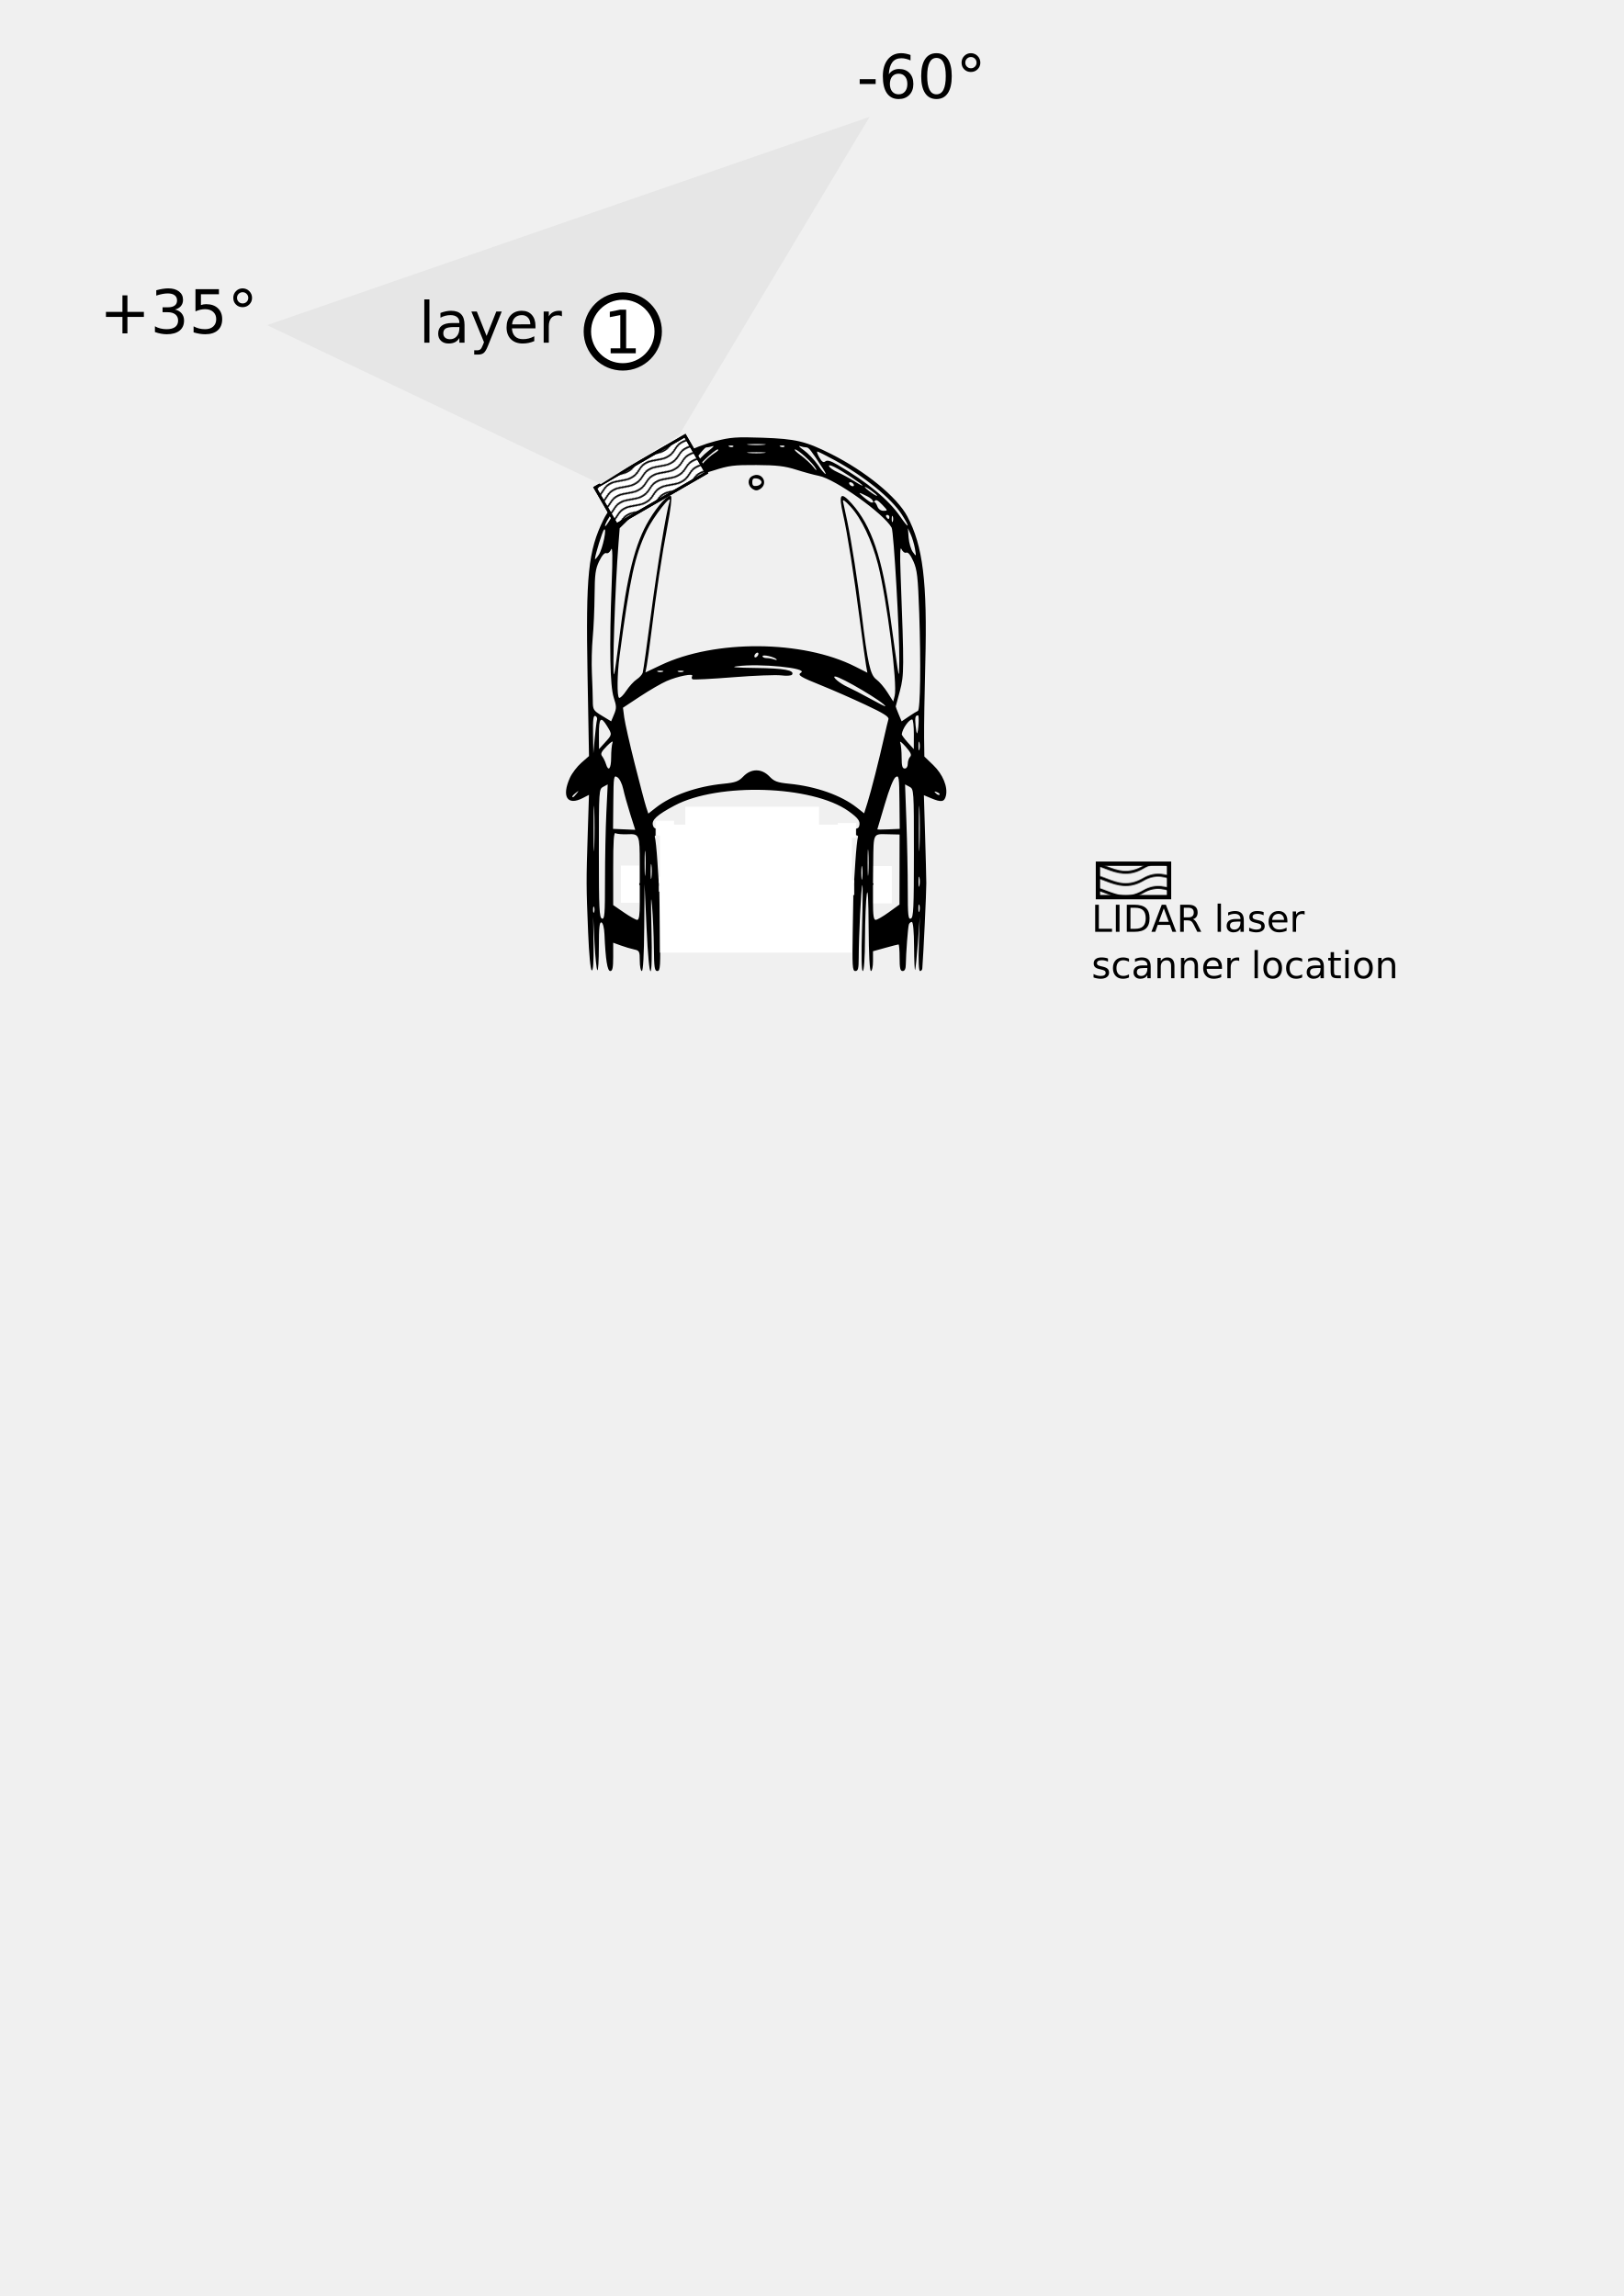
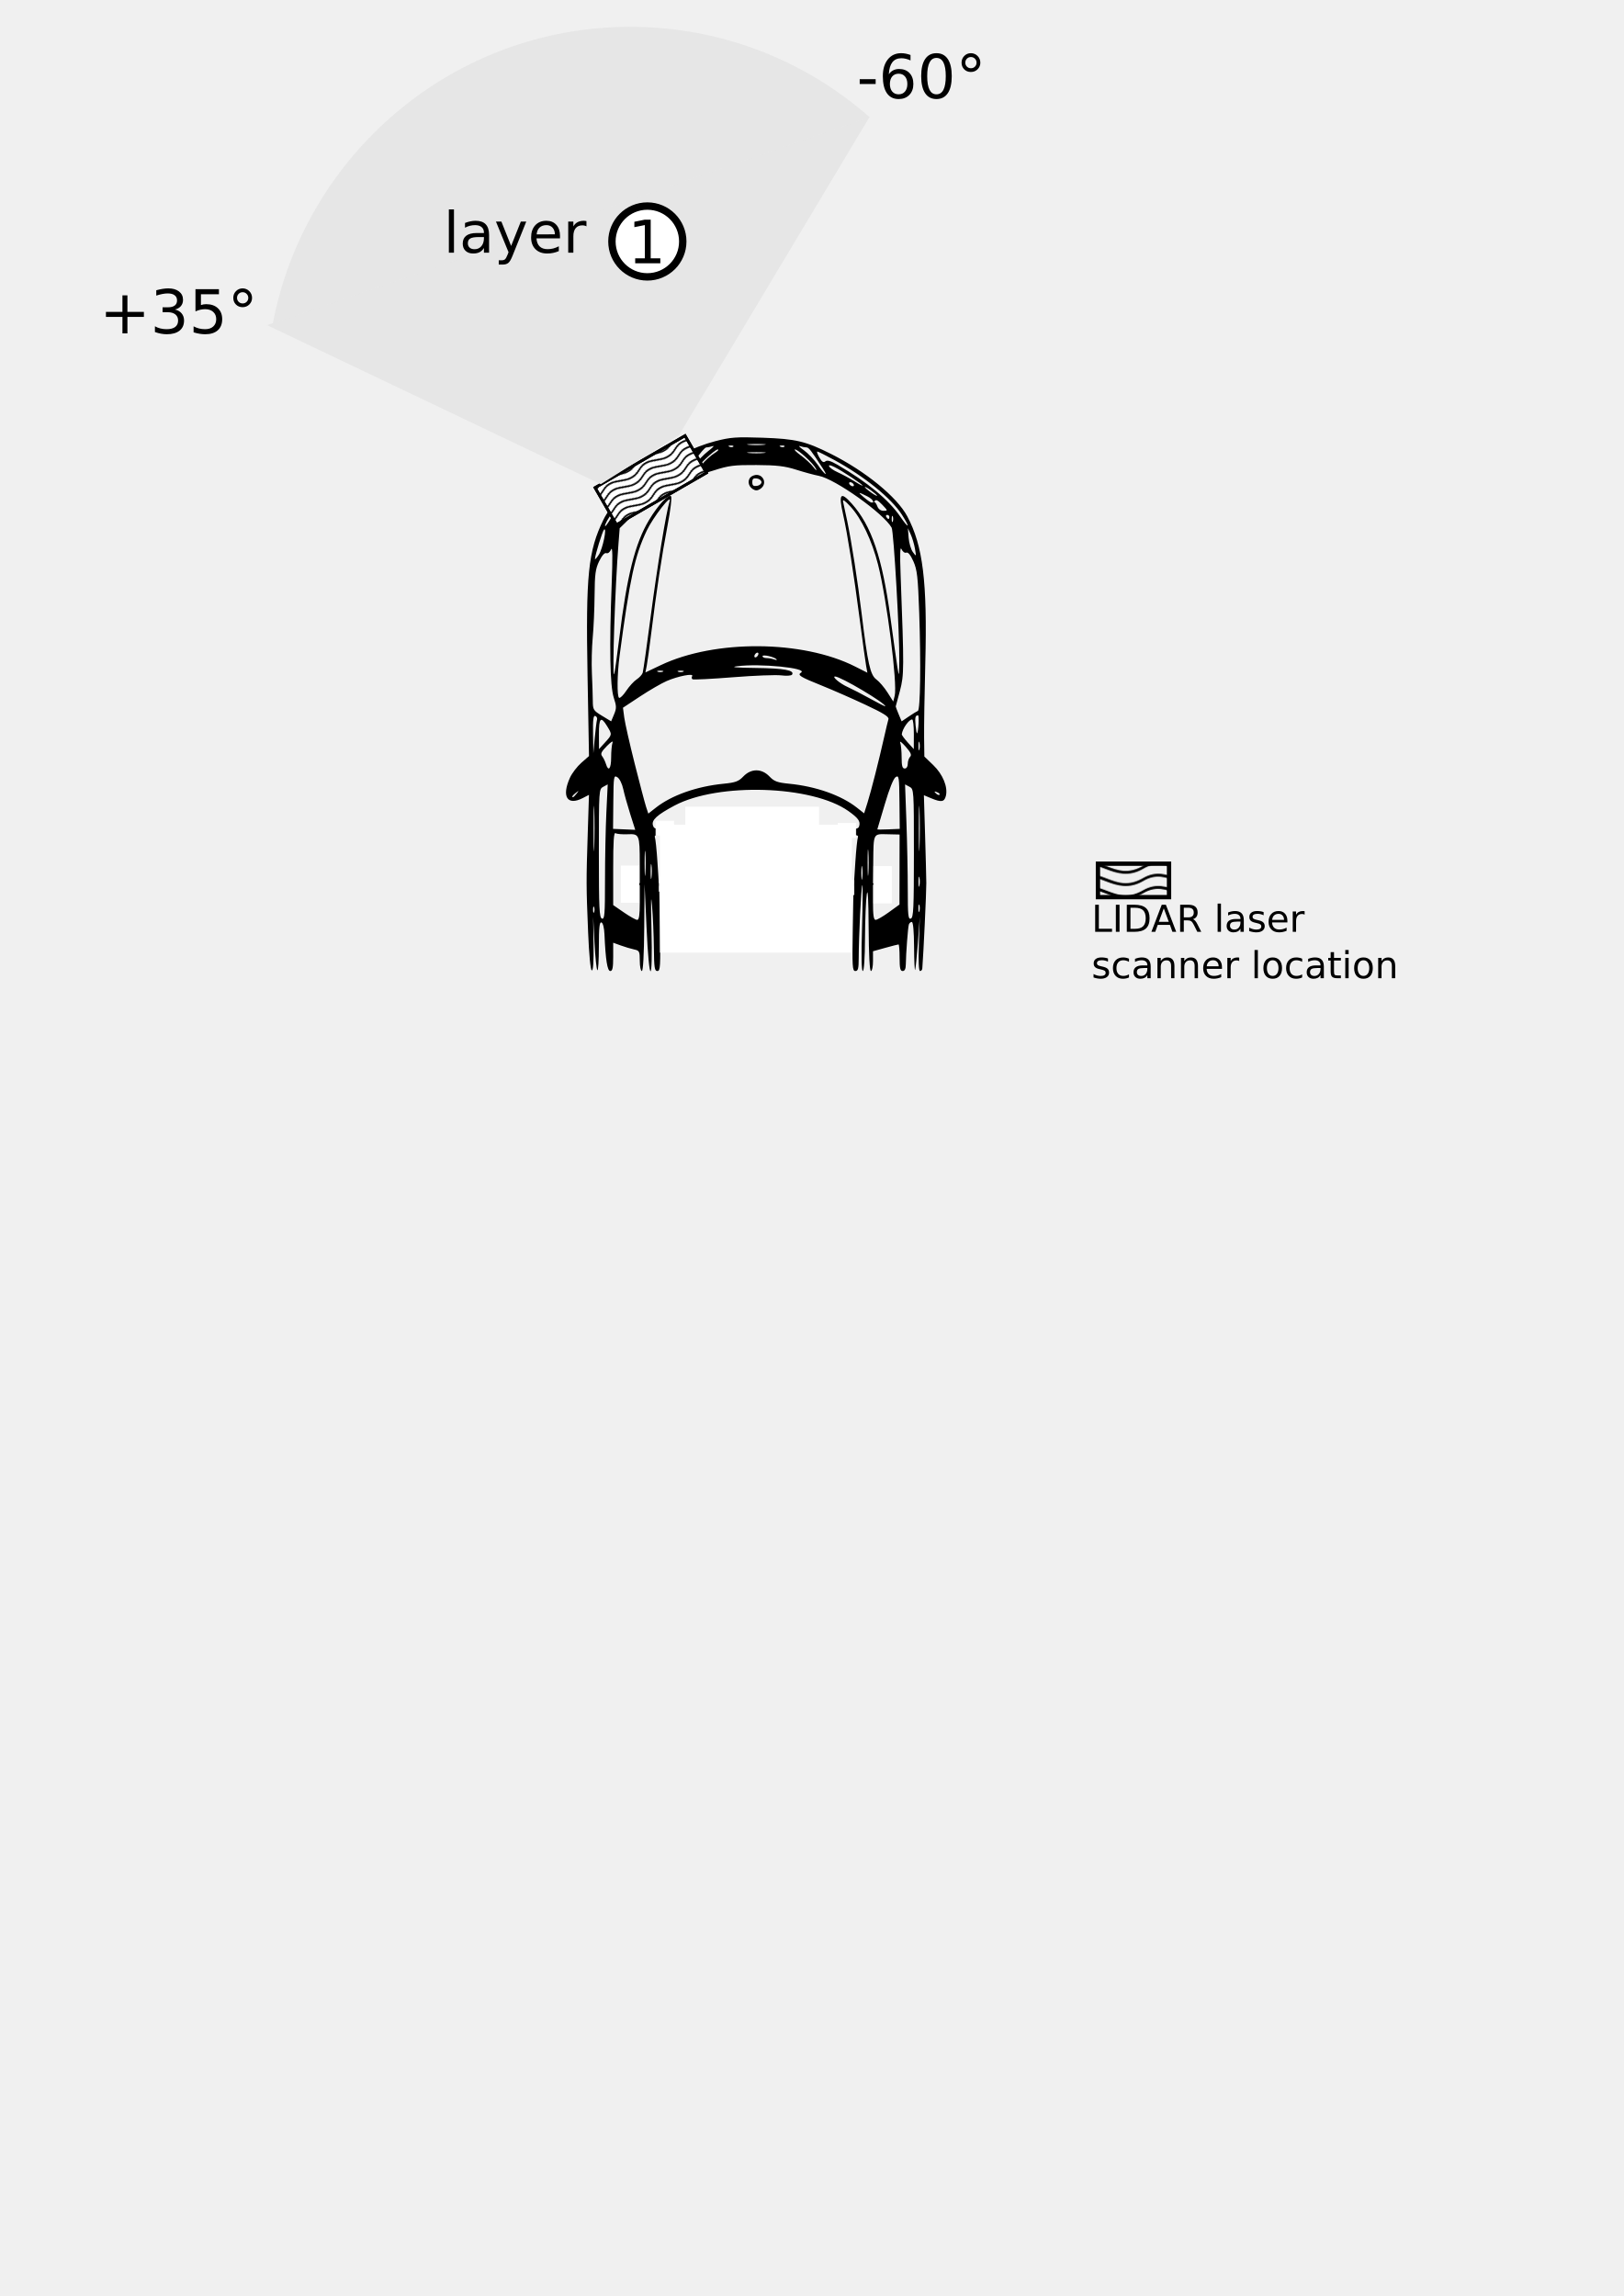
<svg xmlns="http://www.w3.org/2000/svg" xmlns:xlink="http://www.w3.org/1999/xlink" width="210mm" height="297mm" id="svg2" version="1.1">
  <defs id="defs4">
    <pattern patternTransform="translate(86.31461,266.2384)" id="pattern5379" xlink:href="#Wavy-4" />
    <pattern id="Wavy-4" height="5.181" width="30.066" patternUnits="userSpaceOnUse" patternTransform="translate(86.5121,216.8278)">
      <path id="path5230-8" d="M 7.597,0.061 C 5.079,-0.187 2.656,0.302 -0.01,1.788 L -0.01,3.061 C 2.773,1.431 5.173,1.052 7.472,1.280 C 9.770,1.508 11.969,2.361 14.253,3.218 C 18.820,4.931 23.804,6.676 30.066,3.061 L 30.062,1.788 C 23.622,5.497 19.246,3.770 14.691,2.061 C 12.413,1.207 10.115,0.311 7.597,0.061 z " style="fill:black;stroke:none;" />
    </pattern>
    <pattern id="Wavy" height="5.181" width="30.066" patternUnits="userSpaceOnUse" patternTransform="matrix(1.466311,0,0,1.466311,-256.9757,-420.3679)">
      <path id="path5042" d="M 7.597,0.061 C 5.079,-0.187 2.656,0.302 -0.01,1.788 L -0.01,3.061 C 2.773,1.431 5.173,1.052 7.472,1.280 C 9.770,1.508 11.969,2.361 14.253,3.218 C 18.820,4.931 23.804,6.676 30.066,3.061 L 30.062,1.788 C 23.622,5.497 19.246,3.770 14.691,2.061 C 12.413,1.207 10.115,0.311 7.597,0.061 z " style="fill:black;stroke:none;" />
    </pattern>
  </defs>
  <g id="layer1">
    <g id="g5353" transform="translate(-5.47545,9.85581)">
      <path id="path2940" d="m 284.081,370.372 c 1.002,-2.205 3.506,-5.488 5.565,-7.295 l 3.743,-3.287 -0.708,-39.205 c -0.894,-49.495 0.284,-61.028 7.815,-76.473 6.905,-14.163 33.544,-32.817 54.668,-38.282 7.407,-1.917 10.24,-2.124 23,-1.684 16.33,0.563 21.094,1.691 33.552,7.944 16.847,8.457 32.216,21.028 37.247,30.466 7.68,14.41 9.85,32.088 8.815,71.824 -0.387,14.85 -0.648,31.192 -0.581,36.316 l 0.122,9.316 4.345,4.184 c 4.716,4.541 7.254,10.755 6.165,15.094 -0.744,2.966 -2.228,3.196 -7.206,1.116 l -3.529,-1.475 0.563,18.725 c 0.31,10.299 0.588,21.2 0.617,24.225 0.042,4.242 -1.377,34.493 -1.957,41.75 -0.055,0.688 -0.552,1.25 -1.104,1.25 -0.644,0 -0.845,-4.754 -0.56,-13.25 l 0.443,-13.25 -0.923,12.45 c -0.507,6.847 -1.12,12.922 -1.361,13.5 -0.241,0.578 -0.473,-4.462 -0.517,-11.2 -0.05,-7.697 -0.462,-12.25 -1.11,-12.25 -0.567,0 -1.216,0.562 -1.443,1.25 -0.44,1.338 -1.413,14.124 -1.483,19.5 -0.029,2.203 -0.526,3.25 -1.543,3.25 -1.179,0 -1.5,-1.389 -1.5,-6.5 0,-3.575 -0.232,-6.5 -0.515,-6.5 -0.283,0 -3.208,0.749 -6.5,1.664 l -5.985,1.664 0,4.836 c 0,2.66 -0.45,4.836 -1,4.836 -0.631,0 -1.049,-7.839 -1.134,-21.25 -0.089,-14.212 -0.392,-19.594 -0.912,-16.25 -0.428,2.75 -0.818,12.312 -0.866,21.25 -0.054,10.011 -0.468,16.25 -1.079,16.25 -0.643,0 -0.771,-7.454 -0.362,-21.25 0.346,-11.688 0.402,-21.025 0.125,-20.75 -0.532,0.527 -1.743,25.117 -1.761,35.75 -0.009,5.093 -0.311,6.25 -1.632,6.25 -1.456,0 -1.584,-2.126 -1.25,-20.75 l 0.372,-20.75 -20.5,-0.531 -20.5,-0.531 20.603,-0.219 20.603,-0.219 0.679,-10.501 c 0.373,-5.775 0.938,-11.175 1.254,-12 0.5,-1.304 -2.24,-1.499 -21.032,-1.499 -13.738,0 -21.607,-0.364 -21.607,-1 0,-0.635 7.794,-1 21.383,-1 20.373,0 21.408,-0.092 21.894,-1.954 0.603,-2.304 -0.532,-3.861 -5.278,-7.241 -17.682,-12.596 -63.655,-14.063 -85,-2.712 -8.609,4.578 -11.382,7.129 -10.561,9.715 0.688,2.168 0.932,2.192 22.687,2.192 14.406,0 21.778,0.345 21.374,1 -0.381,0.617 -8.879,1 -22.166,1 -18.739,0 -21.473,0.195 -20.973,1.499 0.316,0.825 0.881,6.225 1.254,12 l 0.679,10.501 21.103,0.219 21.103,0.219 -21,0.531 -21,0.531 0.354,20.75 c 0.316,18.525 0.182,20.75 -1.25,20.75 -1.371,0 -1.621,-1.638 -1.716,-11.25 -0.062,-6.188 -0.468,-15.525 -0.904,-20.75 -0.529,-6.345 -0.621,-2.608 -0.278,11.25 0.695,28.067 -1.129,27.688 -2.403,-0.5 l -0.961,-21.25 -0.171,21.25 c -0.108,13.386 -0.541,21.25 -1.171,21.25 -0.55,0 -1,-2.241 -1,-4.981 0,-4.626 -0.196,-5.022 -2.75,-5.563 -1.512,-0.32 -4.438,-1.193 -6.5,-1.939 l -3.75,-1.356 0,6.92 c 0,5.312 -0.33,6.92 -1.42,6.92 -1.439,0 -2.3,-5.422 -2.844,-17.921 -0.142,-3.268 -0.732,-5.585 -1.486,-5.833 -0.954,-0.315 -1.25,2.485 -1.25,11.838 0,6.737 -0.332,11.918 -0.739,11.511 -0.406,-0.406 -1.034,-6.444 -1.394,-13.417 l -0.655,-12.678 0.181,13.262 c 0.12,8.789 -0.169,13.147 -0.856,12.919 -0.628,-0.208 -1.338,-7.605 -1.8,-18.762 -0.93,-22.445 -0.938,-24.611 -0.18,-48.236 l 0.604,-18.817 -3.031,1.567 c -7.559,3.909 -10.464,-0.699 -6.265,-9.941 z m 1.513,9.509 c 0.208,0 0.995,-0.787 1.75,-1.75 1.244,-1.586 1.208,-1.621 -0.378,-0.378 -1.666,1.306 -2.195,2.128 -1.372,2.128 z m 9.654,-47.096 c 0.03,4.36 0.262,4.736 4.502,7.309 l 4.471,2.713 1.42,-3.398 c 1.243,-2.975 1.224,-3.997 -0.154,-8.213 -1.841,-5.633 -2.194,-24.83 -1.017,-55.315 0.516,-13.371 0.436,-18.76 -0.256,-17.145 -0.578,1.348 -1.582,2.135 -2.348,1.841 -0.845,-0.324 -2.133,1.121 -3.494,3.922 -1.824,3.755 -2.17,6.312 -2.254,16.659 -0.055,6.723 -0.464,16.048 -0.911,20.723 -0.446,4.675 -0.627,12.507 -0.401,17.404 0.226,4.897 0.425,10.972 0.442,13.5 z m 0.966,18.096 c 0.383,-4.125 0.877,-8.119 1.099,-8.875 0.222,-0.756 -0.159,-1.581 -0.847,-1.833 -0.95,-0.348 -1.214,1.782 -1.099,8.875 l 0.151,9.333 0.696,-7.5 z m -0.252,53.199 c 0.182,-5.115 0.181,-13.215 -0.002,-18 -0.183,-4.785 -0.332,-0.599 -0.331,9.301 10e-4,9.9 0.151,13.815 0.333,8.699 z m -0.084,32.051 c 0.277,-0.688 0.277,-1.812 0,-2.5 -0.277,-0.688 -0.504,-0.125 -0.504,1.25 0,1.375 0.227,1.938 0.504,1.25 z m 2.352,-174.841 c 1.899,-2.963 4.09,-13.67 2.495,-12.194 -0.741,0.685 -4.308,12.213 -4.421,14.285 -0.03,0.55 0.837,-0.391 1.926,-2.091 z m 3.015,91.825 c 3.518,-3.868 3.514,-3.831 0.982,-7.984 -3.048,-4.999 -4.014,-4.029 -3.982,4 l 0.029,7.25 2.971,-3.266 z m 0.42,10.516 c 1.226,4.023 2.551,2.378 2.551,-3.168 0,-2.98 0.306,-6.243 0.681,-7.25 0.396,-1.064 -0.763,-0.365 -2.764,1.668 -2.766,2.811 -3.219,3.795 -2.299,5 0.63,0.825 1.454,2.513 1.831,3.75 z m -1.949,75.612 c 1.301,0.499 1.5,-1.981 1.5,-18.735 0,-10.621 0.297,-25.511 0.661,-33.09 l 0.661,-13.779 -2.161,1.156 c -2.144,1.147 -2.161,1.402 -2.161,32.514 0,26.951 0.211,31.439 1.5,31.933 z m 4.673,-196.231 c 1.9,-3.26 5.829,-7.581 10.002,-11 9.668,-7.92 24.791,-17.276 26.863,-16.618 1.096,0.348 2.283,-0.355 3.352,-1.987 0.91,-1.389 1.307,-2.519 0.882,-2.511 -1.546,0.028 -15.936,8.295 -22.273,12.796 -3.575,2.539 -8.708,6.658 -11.407,9.153 -4.811,4.448 -10.615,12.399 -10.571,14.483 0.012,0.58 1.43,-1.362 3.151,-4.315 z m 1.264,76.765 c 0.241,-0.241 1.371,-8.078 2.511,-17.417 3.757,-30.761 7.732,-46.565 14.585,-57.987 4.327,-7.212 9.523,-12.835 10.737,-11.621 0.5,0.5 -0.225,6.607 -1.693,14.252 -2.751,14.331 -5.532,32.705 -8.013,52.941 -0.847,6.91 -1.828,14.003 -2.18,15.761 l -0.639,3.197 7.575,-3.597 c 26.436,-12.554 69.262,-12.255 94.852,0.662 l 6.079,3.069 -0.607,-3.328 c -0.334,-1.83 -1.719,-11.878 -3.077,-22.328 -2.954,-22.731 -6.073,-42.43 -8.196,-51.762 -2.299,-10.106 -1.239,-11.407 4.266,-5.238 9.643,10.805 14.923,26.384 18.887,55.728 1.432,10.6 2.965,21.522 3.408,24.272 0.772,4.802 0.808,4.683 0.918,-3 0.187,-13.033 -2.695,-63.342 -3.737,-65.245 -3.75,-6.848 -27.625,-23.849 -35.615,-25.36 -2.2,-0.416 -7.15,-1.757 -11,-2.981 -5.61,-1.783 -9.481,-2.238 -19.5,-2.293 -10.995,-0.061 -13.513,0.259 -20.911,2.655 -4.626,1.498 -9.375,2.724 -10.553,2.724 -3.157,0 -22.614,13.026 -29.444,19.711 l -5.913,5.789 -0.587,7.5 c -1.663,21.243 -3.135,64.876 -2.154,63.896 z m 67.502,-96.863 c 4.659,-2.493 8.283,3.557 3.811,6.36 -1.27,0.796 -2.23,0.796 -3.5,0 -2.584,-1.62 -2.752,-5.054 -0.311,-6.36 z m 2.311,4.787 c 1.238,-0.176 2.25,-0.995 2.25,-1.82 0,-0.825 -1.012,-1.644 -2.25,-1.82 -1.732,-0.246 -2.25,0.173 -2.25,1.82 0,1.646 0.518,2.065 2.25,1.82 z m -64.897,167.913 5.423,0.233 -2.446,-7.702 c -1.345,-4.236 -2.886,-9.756 -3.424,-12.265 -0.547,-2.548 -1.803,-5.077 -2.846,-5.728 -1.785,-1.115 -1.873,-0.587 -1.999,12.032 l -0.132,13.198 5.423,0.233 z m -0.095,40.645 c 2.892,1.992 5.817,3.622 6.5,3.622 0.891,0 1.241,-2.402 1.241,-8.518 l 0,-8.518 -3.75,0.268 c -2.062,0.147 -3.75,-0.182 -3.75,-0.732 0,-0.55 1.688,-0.879 3.75,-0.732 l 3.75,0.268 -0.014,-9.768 c -0.019,-13.958 -0.206,-14.403 -5.934,-14.141 -2.58,0.118 -5.223,-0.114 -5.872,-0.515 -0.89,-0.55 -1.18,3.677 -1.18,17.208 l 0,17.937 5.259,3.622 z m -2.259,-190.878 c 0.558,0.345 0.993,-0.403 0.985,-1.691 -0.012,-1.858 -0.205,-2.016 -0.985,-0.809 -1.202,1.861 -1.202,1.757 0,2.5 z m -0.122,85.925 c 0.483,0.298 2.057,-1.239 3.498,-3.417 1.441,-2.178 3.728,-4.685 5.083,-5.573 1.355,-0.888 2.694,-2.361 2.976,-3.274 0.282,-0.913 2.076,-13.586 3.985,-28.161 3.097,-23.636 7.501,-50.447 9.137,-55.621 1.379,-4.362 -8.052,7.728 -11.165,14.314 -5.867,12.409 -8.24,23.366 -13.282,61.306 -1.177,8.86 -1.302,19.764 -0.233,20.425 z m 3.122,-87.925 c 0.55,-0.34 1,-0.816 1,-1.059 0,-0.243 -0.45,-0.441 -1,-0.441 -0.55,0 -1,0.477 -1,1.059 0,0.582 0.45,0.781 1,0.441 z m 4.541,120.231 c 2.462,9.773 4.96,19.239 5.551,21.037 l 1.075,3.268 3.667,-2.885 c 7.733,-6.085 19.993,-10.422 33.114,-11.715 5.833,-0.575 7.343,-1.131 9.669,-3.559 3.813,-3.98 8.952,-3.98 12.766,0 2.326,2.428 3.837,2.984 9.669,3.559 13.063,1.287 25.382,5.631 33.03,11.648 l 3.583,2.818 1.649,-5.233 c 1.759,-5.579 5.59,-20.663 8.171,-32.17 0.864,-3.85 1.79,-7.716 2.059,-8.592 0.372,-1.212 -2.319,-2.908 -11.278,-7.108 -6.472,-3.034 -16.042,-7.233 -21.267,-9.332 -10.688,-4.293 -12.096,-5.174 -10.174,-6.362 3.626,-2.241 -20.156,-4.602 -31.326,-3.11 -3.416,0.456 -0.464,0.722 9.322,0.839 13.701,0.164 18.938,1.125 17.631,3.239 -0.34,0.55 -2.637,0.718 -5.278,0.384 -2.572,-0.325 -13.201,0.087 -23.62,0.915 -10.419,0.827 -19.314,1.276 -19.766,0.996 -0.452,-0.28 -0.533,-0.976 -0.179,-1.548 0.946,-1.531 -6.89,-0.02 -12.476,2.405 -2.549,1.107 -8.396,4.495 -12.995,7.53 l -8.361,5.517 0.643,4.844 c 0.353,2.664 2.657,12.84 5.119,22.613 z m -2.447,-123.731 c 1.249,0 2.304,-0.803 2.614,-1.989 0.286,-1.094 0.84,-1.791 1.23,-1.55 0.829,0.512 10.588,-6.232 10.511,-7.264 -0.029,-0.384 0.871,-1.529 2,-2.546 1.67,-1.504 1.401,-1.459 -1.448,0.245 -1.925,1.152 -3.369,2.601 -3.209,3.221 0.17,0.659 -0.371,0.873 -1.302,0.516 -0.876,-0.336 -1.348,-0.216 -1.049,0.268 0.609,0.985 -4.444,4.692 -5.826,4.275 -0.778,-0.235 -5.613,3.639 -5.613,4.498 0,0.179 0.942,0.326 2.094,0.326 z m 8.656,-10.872 c 6.254,-4.393 14.379,-9.128 15.662,-9.128 0.755,0 1.624,-0.652 1.93,-1.449 0.398,-1.037 0.073,-1.266 -1.143,-0.806 -1.727,0.654 -15.577,9.494 -17.917,11.436 -2.343,1.945 -1.323,1.908 1.468,-0.053 z m -1.012,188.088 c 0.203,-2.906 0.201,-7.406 -0.005,-10 -0.205,-2.594 -0.371,-0.216 -0.368,5.284 0.003,5.5 0.171,7.622 0.373,4.716 z m 2.986,2.016 c 0.223,-1.797 0.218,-4.497 -0.01,-6 -0.228,-1.503 -0.41,-0.032 -0.405,3.268 0.006,3.3 0.192,4.529 0.415,2.732 z m 5.525,-100.57 c 0.688,-0.277 0.125,-0.504 -1.25,-0.504 -1.375,0 -1.938,0.227 -1.25,0.504 0.688,0.277 1.812,0.277 2.5,0 z m 10,0 c 0.688,-0.277 0.125,-0.504 -1.25,-0.504 -1.375,0 -1.938,0.227 -1.25,0.504 0.688,0.277 1.812,0.277 2.5,0 z m 2.236,-96.662 c 0.267,0 1.683,-1.81 3.147,-4.022 1.464,-2.212 4.508,-5.422 6.764,-7.133 2.256,-1.711 3.278,-2.826 2.271,-2.478 -1.007,0.348 -2.412,0.633 -3.121,0.633 -0.709,0 -3.143,2.812 -5.409,6.25 -4.329,6.566 -4.428,6.75 -3.653,6.75 z m 6.684,-4.39 c 1.744,-2.115 4.556,-4.691 6.25,-5.724 1.694,-1.033 2.453,-1.88 1.687,-1.882 -1.503,-0.004 -11.107,9.145 -11.107,10.581 0,0.479 1.427,-0.86 3.17,-2.975 z m 15.559,-9.005 c 0.332,-0.332 -0.258,-0.569 -1.312,-0.525 -1.165,0.048 -1.402,0.285 -0.604,0.604 0.722,0.289 1.584,0.253 1.917,-0.079 z m 15.021,-0.876 c 2.062,-0.216 0.375,-0.392 -3.75,-0.392 -4.125,0 -5.812,0.177 -3.75,0.392 2.062,0.216 5.438,0.216 7.5,0 z m 0,4 c 2.062,-0.216 0.375,-0.392 -3.75,-0.392 -4.125,0 -5.812,0.177 -3.75,0.392 2.062,0.216 5.438,0.216 7.5,0 z m -3.75,99.772 c 0.55,-0.34 1,-1.068 1,-1.618 0,-0.55 -0.45,-0.722 -1,-0.382 -0.55,0.34 -1,1.068 -1,1.618 0,0.55 0.45,0.722 1,0.382 z m 4.918,0.5 c 1.055,0 2.743,0.297 3.75,0.659 1.007,0.363 1.555,0.349 1.218,-0.031 -1.099,-1.235 -6.886,-2.545 -6.886,-1.559 0,0.512 0.863,0.93 1.918,0.93 z m 8.811,-103.396 c 0.332,-0.332 -0.258,-0.569 -1.312,-0.525 -1.165,0.048 -1.402,0.285 -0.604,0.604 0.722,0.289 1.584,0.253 1.917,-0.079 z m 14.159,10.031 c 1.284,1.656 1.799,1.984 1.219,0.778 -1.237,-2.573 -8.693,-9.414 -10.261,-9.414 -0.631,0 0.645,1.298 2.836,2.885 2.191,1.587 4.983,4.174 6.205,5.75 z m 2.116,-1.129 c 3.319,4.824 5.408,6.316 2.442,1.744 -5.751,-8.865 -6.832,-10.25 -7.997,-10.25 -0.707,0 -2.11,-0.279 -3.117,-0.619 -1.007,-0.34 -0.164,0.562 1.875,2.006 2.038,1.444 5.098,4.648 6.798,7.119 z m 3.706,-1.681 c 0.9,-0.747 2.589,-0.262 6.021,1.73 14.449,8.386 24.942,17.042 30.519,25.177 4.371,6.374 5.088,5.752 0.907,-0.787 -5.191,-8.117 -18.379,-18.791 -33.157,-26.835 -4.125,-2.245 -7.817,-4.089 -8.203,-4.097 -0.387,-0.008 0.054,1.305 0.979,2.918 1.244,2.167 2.009,2.661 2.934,1.894 z m 6.061,5.338 c 2.051,0.915 5.642,2.853 7.979,4.307 6.032,3.751 5.28,2.496 -1.006,-1.677 -7.469,-4.959 -11.806,-7.111 -11.197,-5.555 0.272,0.694 2.172,2.01 4.223,2.925 z m 4.715,104.914 c 2.208,0.992 7.277,3.616 11.264,5.83 3.987,2.214 7.25,3.854 7.25,3.644 0,-1.595 -21.852,-14.551 -24.541,-14.551 -1.703,0 2.376,3.436 6.027,5.078 z m -0.087,-81.078 c 2.117,10.111 5.161,29.68 7.078,45.5 2.928,24.169 4.181,29.764 7.153,31.935 1.457,1.064 3.914,3.93 5.46,6.369 l 2.812,4.434 0.703,-2.8 c 1.43,-5.699 -3.828,-47.175 -8.132,-64.142 -2.977,-11.734 -8.125,-22.575 -13.468,-28.358 -2.767,-2.995 -3.95,-3.788 -3.639,-2.438 0.254,1.1 1.168,5.375 2.032,9.5 z m 2.719,-17 c 0.55,0 0.722,-0.45 0.382,-1 -0.34,-0.55 -1.068,-1 -1.618,-1 -0.55,0 -0.722,0.45 -0.382,1 0.34,0.55 1.068,1 1.618,1 z m 9.132,7.964 c 0.412,0.02 1.036,-0.076 1.385,-0.214 0.349,-0.138 1.01,0.762 1.468,2 0.521,1.407 1.663,2.25 3.052,2.25 2.146,0 2.125,-0.099 -0.657,-3.002 -2.1,-2.192 -3.091,-2.664 -3.672,-1.75 -0.477,0.752 -0.801,0.817 -0.811,0.163 -0.008,-0.599 -1.253,-1.71 -2.765,-2.468 -4.597,-2.304 -4.875,-2.237 -1.75,0.427 1.65,1.407 3.337,2.574 3.75,2.594 z m -4.534,183.786 c 0.229,-1.512 0.229,-3.987 0,-5.5 -0.229,-1.512 -0.417,-0.275 -0.417,2.75 0,3.025 0.187,4.263 0.417,2.75 z m 4.284,-188.75 c 1.65,1.175 3,1.911 3,1.636 0,-0.275 -1.35,-1.461 -3,-2.636 -1.65,-1.175 -3,-1.911 -3,-1.636 0,0.275 1.35,1.461 3,2.636 z m -1.263,186.25 c 0.202,-2.888 0.202,-7.612 0,-10.5 -0.202,-2.888 -0.367,-0.525 -0.367,5.25 0,5.775 0.165,8.137 0.367,5.25 z m 5.225,4.258 c 1.629,-0.358 3.727,-0.222 4.663,0.301 1.541,0.862 1.505,1.014 -0.377,1.611 -1.143,0.363 -3.241,0.368 -4.663,0.011 l -2.585,-0.649 0,8.608 c 0,6.389 0.335,8.608 1.298,8.608 0.714,0 3.625,-1.688 6.471,-3.75 l 5.173,-3.75 0.029,-17.119 0.029,-17.119 -5.926,-0.134 c -7.064,-0.16 -6.796,-0.686 -6.958,13.702 l -0.116,10.329 2.962,-0.651 z m 4.573,-25.771 5.535,-0.238 -0.132,-13.198 c -0.122,-12.246 -0.256,-13.12 -1.862,-12.117 -1.062,0.663 -3.105,5.761 -5.288,13.198 -1.956,6.664 -3.609,12.224 -3.673,12.355 -0.064,0.131 2.375,0.131 5.419,0 z m 0.024,-151.738 c 0.243,0 0.441,-0.45 0.441,-1 0,-0.55 -0.477,-1 -1.059,-1 -0.582,0 -0.781,0.45 -0.441,1 0.34,0.55 0.816,1 1.059,1 z m 2.103,1.25 c 0.277,-0.688 0.277,-1.812 0,-2.5 -0.277,-0.688 -0.504,-0.125 -0.504,1.25 0,1.375 0.227,1.938 0.504,1.25 z m 2.838,94.097 1.501,3.592 3.532,-2.397 c 1.943,-1.318 3.924,-2.542 4.402,-2.719 1.204,-0.446 1.519,-23.307 0.659,-47.822 -0.623,-17.751 -1.004,-21.142 -2.844,-25.285 -1.384,-3.116 -2.596,-4.604 -3.476,-4.267 -0.767,0.294 -1.778,-0.447 -2.338,-1.715 -0.677,-1.533 -0.817,2.314 -0.444,12.267 1.743,46.582 1.729,49.121 -0.321,57 -1.073,4.125 -2.001,7.558 -2.061,7.628 -0.06,0.07 0.565,1.744 1.391,3.719 z m 1.499,21.234 c 0,4.15 0.351,5.418 1.5,5.418 0.899,0 1.5,-0.922 1.5,-2.3 0,-1.265 0.517,-2.817 1.149,-3.449 0.865,-0.865 0.322,-2.088 -2.197,-4.95 -1.84,-2.091 -3.032,-2.977 -2.649,-1.97 0.384,1.007 0.697,4.27 0.697,7.25 z m 2.971,-7.348 2.971,3.266 0.029,-7.25 c 0.016,-3.987 -0.351,-7.25 -0.816,-7.25 -1.601,0 -4.786,4.539 -5.076,7.234 -0.043,0.404 1.258,2.204 2.892,4 z m 0.029,71.895 c 0,12.752 0.208,14.728 1.5,14.233 1.289,-0.495 1.5,-4.982 1.5,-31.933 0,-31.119 -0.017,-31.367 -2.162,-32.515 l -2.162,-1.157 0.662,18.282 c 0.364,10.055 0.662,24.946 0.662,33.091 z m 2.495,-164.95 c 1.691,2.299 1.701,2.282 1.02,-1.647 -0.378,-2.183 -1.31,-5.333 -2.07,-7 l -1.382,-3.031 0.362,4.679 c 0.199,2.573 1.13,5.723 2.07,7 z m 2.042,88.618 c 0.68,-0.68 1.123,-8.797 0.48,-8.797 -1.347,0 -1.574,0.956 -1.188,5.004 0.215,2.26 0.534,3.966 0.707,3.793 z m 1.153,7.953 c 0.252,-0.963 0.252,-2.538 0,-3.5 -0.252,-0.963 -0.457,-0.175 -0.457,1.75 0,1.925 0.206,2.712 0.457,1.75 z m 0.056,47.449 c 0.182,-5.115 0.181,-13.215 -0.002,-18 -0.183,-4.785 -0.332,-0.599 -0.331,9.301 10e-4,9.9 0.151,13.815 0.333,8.699 z m -0.038,19.039 c 0.239,-1.244 0.23,-3.044 -0.02,-4 -0.25,-0.956 -0.446,0.062 -0.435,2.262 0.011,2.2 0.216,2.982 0.455,1.738 z m -0.014,12.493 c 0.254,-0.973 0.237,-2.323 -0.037,-3 -0.274,-0.677 -0.481,0.119 -0.461,1.769 0.02,1.65 0.244,2.204 0.498,1.231 z m 9.833,-56.924 c 0.308,-0.308 -0.247,-0.867 -1.233,-1.243 -1.425,-0.543 -1.54,-0.428 -0.56,0.56 0.678,0.683 1.485,0.991 1.793,0.683 z m -92.61,7.193 c 0.504,0 1.145,0.562 1.424,1.25 0.391,0.963 0.731,0.929 1.482,-0.146 1.196,-1.712 4.177,-0.739 4.177,1.364 0,0.842 -0.45,1.531 -1,1.531 -0.55,0 -1.007,-0.562 -1.015,-1.25 -0.01,-0.834 -0.33,-0.753 -0.959,0.243 -0.698,1.105 -0.415,1.689 1.09,2.245 2.751,1.018 2.055,4.262 -0.915,4.262 -1.244,0 -2.692,0.675 -3.216,1.5 -0.525,0.825 -0.998,1.275 -1.052,1 -0.609,-3.087 -0.514,-5.712 0.242,-6.661 0.576,-0.724 0.529,-1.405 -0.125,-1.809 -1.29,-0.797 -1.392,-3.53 -0.132,-3.53 z m 0.461,13.315 c 0.758,0.291 1.853,0.054 2.433,-0.526 1.352,-1.352 4.189,-0.287 4.189,1.573 0,2.227 -3.042,2.841 -5.641,1.138 -2.577,-1.688 -3.178,-3.028 -0.981,-2.185 z m -0.461,12.685 c 0.504,0 1.179,0.562 1.5,1.25 0.467,1 0.7,1 1.167,0 0.321,-0.688 1.446,-1.25 2.5,-1.25 1.605,0 1.917,0.732 1.917,4.5 0,2.475 -0.239,4.5 -0.532,4.5 -1.226,0 -7.468,-2.949 -7.468,-3.528 0,-0.347 1.293,-0.346 2.873,5.8e-4 2.032,0.446 3.037,0.205 3.431,-0.823 0.767,-1.999 -0.338,-2.866 -1.95,-1.529 -0.731,0.607 -2.01,0.842 -2.842,0.523 -1.624,-0.623 -2.118,-3.643 -0.596,-3.643 z m 0.286,8.375 c 0.439,-0.271 0.797,-0.126 0.797,0.322 0,0.448 1.35,1.412 3,2.143 2.958,1.31 4.181,3.438 1.75,3.046 -0.688,-0.111 -2.057,0.15 -3.043,0.58 -0.986,0.43 -2.111,0.463 -2.5,0.075 -0.976,-0.976 -0.98,-5.563 -0.004,-6.166 z" style="fill:#000000" />
      <rect rx="0" ry="0" y="394.914" x="329.676" height="59.375" width="90.647" id="rect2942" style="fill:#ffffff;fill-opacity:1;fill-rule:nonzero;stroke:#ffffff;stroke-width:3.203;stroke-miterlimit:4;stroke-opacity:1;stroke-dasharray:none" />
      <rect rx="0" ry="0" y="385.899" x="341.793" height="59.902" width="62.702" id="rect2942-1" style="fill:#ffffff;fill-opacity:1;fill-rule:nonzero;stroke:#ffffff;stroke-width:2.676;stroke-miterlimit:4;stroke-opacity:1;stroke-dasharray:none" />
      <rect rx="0" ry="0" y="413.848" x="432.709" height="17.693" width="8.447" id="rect2942-1-4" style="fill:#ffffff;fill-opacity:1;fill-rule:nonzero;stroke:#ffffff;stroke-width:0.534;stroke-miterlimit:4;stroke-opacity:1;stroke-dasharray:none" />
      <rect rx="0" ry="0" y="413.574" x="309.238" height="17.693" width="8.447" id="rect2942-1-4-2" style="fill:#ffffff;fill-opacity:1;fill-rule:nonzero;stroke:#ffffff;stroke-width:0.534;stroke-miterlimit:4;stroke-opacity:1;stroke-dasharray:none" />
      <rect rx="0" ry="0" y="391.575" x="326.114" height="6.938" width="8.642" id="rect2942-1-4-5" style="fill:#ffffff;fill-opacity:1;fill-rule:nonzero;stroke:#ffffff;stroke-width:0.338;stroke-miterlimit:4;stroke-opacity:1;stroke-dasharray:none" />
      <rect rx="0" ry="0" y="392.67" x="415.174" height="6.938" width="8.642" id="rect2942-1-4-5-0" style="fill:#ffffff;fill-opacity:1;fill-rule:nonzero;stroke:#ffffff;stroke-width:0.338;stroke-miterlimit:4;stroke-opacity:1;stroke-dasharray:none" />
      <rect rx="0" ry="0" y="420.595" x="414.269" height="6.938" width="8.642" id="rect2942-1-4-5-0-4" style="fill:#ffffff;fill-opacity:1;fill-rule:nonzero;stroke:#ffffff;stroke-width:0.338;stroke-miterlimit:4;stroke-opacity:1;stroke-dasharray:none" />
      <rect rx="0" ry="0" y="418.952" x="327.757" height="6.938" width="8.642" id="rect2942-1-4-5-0-4-5" style="fill:#ffffff;fill-opacity:1;fill-rule:nonzero;stroke:#ffffff;stroke-width:0.338;stroke-miterlimit:4;stroke-opacity:1;stroke-dasharray:none" />
    </g>
    <g id="g5396" transform="matrix(0.5854915,-0.3380337,0.3380337,0.5854915,9.560815,24.92448)">
      <rect y="481.533" x="202.466" height="30.974" width="75.112" id="rect3107" style="fill:#ffffff;fill-opacity:1;fill-rule:nonzero;stroke:#000000;stroke-width:2;stroke-miterlimit:4;stroke-opacity:1;stroke-dasharray:none" />
      <rect y="481.533" x="202.466" height="30.974" width="75.112" id="rect3107-7" style="fill:url(#pattern5379);fill-opacity:1;fill-rule:nonzero;stroke:#000000;stroke-width:2;stroke-miterlimit:4;stroke-opacity:1;stroke-dasharray:none" />
    </g>
    <g transform="matrix(0.7845507,0,0,0.7845507,103.2893,-286.0474)" id="g2883">
      <rect y="902.824" x="552.43" height="20.844" width="44.294" id="rect2909" style="fill:url(#Wavy);fill-opacity:1;fill-rule:nonzero;stroke:#000000;stroke-width:2.695;stroke-miterlimit:4;stroke-opacity:1;stroke-dasharray:none" />
      <text id="text2911" y="945.275" x="548.437" style="font-size:23.134px;font-style:normal;font-weight:normal;fill:#000000;fill-opacity:1;stroke:none;font-family:Bitstream Vera Sans" xml:space="preserve">
        <tspan y="945.275" x="548.437" id="tspan2913">LIDAR laser </tspan>
        <tspan id="tspan2919" y="974.193" x="548.437">scanner location</tspan>
      </text>
    </g>
-     <path style="fill:#e6e6e6;fill-opacity:1;stroke:none" d="M 130.506,158.959 425.085,57.116 332.002,212.618 293.674,236.71 130.506,158.959 z" id="path5868" />
+     <path style="fill:#e6e6e6;fill-opacity:1;stroke:none" d="M 130.506,158.959 274.092,109.318 425.085,57.116 332.002,212.618 293.674,236.71 130.506,158.959 z" id="path5868" />
    <text xml:space="preserve" style="font-size:29.644px;font-style:normal;font-weight:normal;fill:#000000;fill-opacity:1;stroke:none;font-family:Bitstream Vera Sans" x="48.649" y="162.989" id="text5891-4-0-8">
      <tspan id="tspan5893-7-8-4" x="48.649" y="162.989">+35°</tspan>
    </text>
    <text xml:space="preserve" style="font-size:29.644px;font-style:normal;font-weight:normal;fill:#000000;fill-opacity:1;stroke:none;font-family:Bitstream Vera Sans" x="418.789" y="48.005" id="text5891-4-0-8-5">
      <tspan id="tspan5893-7-8-4-1" x="418.789" y="48.005">-60°</tspan>
    </text>
-     <g id="g2959-8" transform="translate(438.2413,-146.8668)">
+     <path style="fill:#e6e6e6;fill-opacity:0.985;stroke:none" d="m 308.082,13.118 c -86.751,0 -158.992,62.463 -174.75,145.125 L 275.363,109.118 425.144,57.337 C 393.853,29.807 352.914,13.118 308.082,13.118 z m 130.281,57.125 3.062,3.344 c -0.999,-1.136 -2.036,-2.234 -3.062,-3.344 z" id="path4860" />
+     <g id="g2959-8" transform="translate(450.2413,-190.8668)">
      <path transform="matrix(1.205777,0,0,1.205777,50.35813,0.1802761)" d="m -138.375,256.051 c 0,7.931 -6.429,14.36 -14.36,14.36 -7.931,0 -14.36,-6.429 -14.36,-14.36 0,-7.931 6.429,-14.36 14.36,-14.36 7.931,0 14.36,6.429 14.36,14.36 z" id="path2869-7" style="fill:#ffffff;fill-opacity:1;fill-rule:nonzero;stroke:#000000;stroke-width:3;stroke-miterlimit:4;stroke-opacity:1;stroke-dasharray:none" />
      <text id="text2871-2" y="319.585" x="-143.37" style="font-size:29.256px;font-style:normal;font-weight:normal;fill:#000000;fill-opacity:1;stroke:none;font-family:Bitstream Vera Sans" xml:space="preserve">
        <tspan y="319.585" x="-143.37" id="tspan2873-4">1</tspan>
      </text>
    </g>
-     <text xml:space="preserve" style="font-size:27.86px;font-style:normal;font-weight:normal;fill:#000000;fill-opacity:1;stroke:none;font-family:Bitstream Vera Sans" x="204.784" y="167.55" id="text2865">
-       <tspan id="tspan2867" x="204.784" y="167.55">layer</tspan>
+     <text xml:space="preserve" style="font-size:27.86px;font-style:normal;font-weight:normal;fill:#000000;fill-opacity:1;stroke:none;font-family:Bitstream Vera Sans" x="216.784" y="123.55" id="text2865">
+       <tspan id="tspan2867" x="216.784" y="123.55">layer</tspan>
    </text>
  </g>
</svg>
